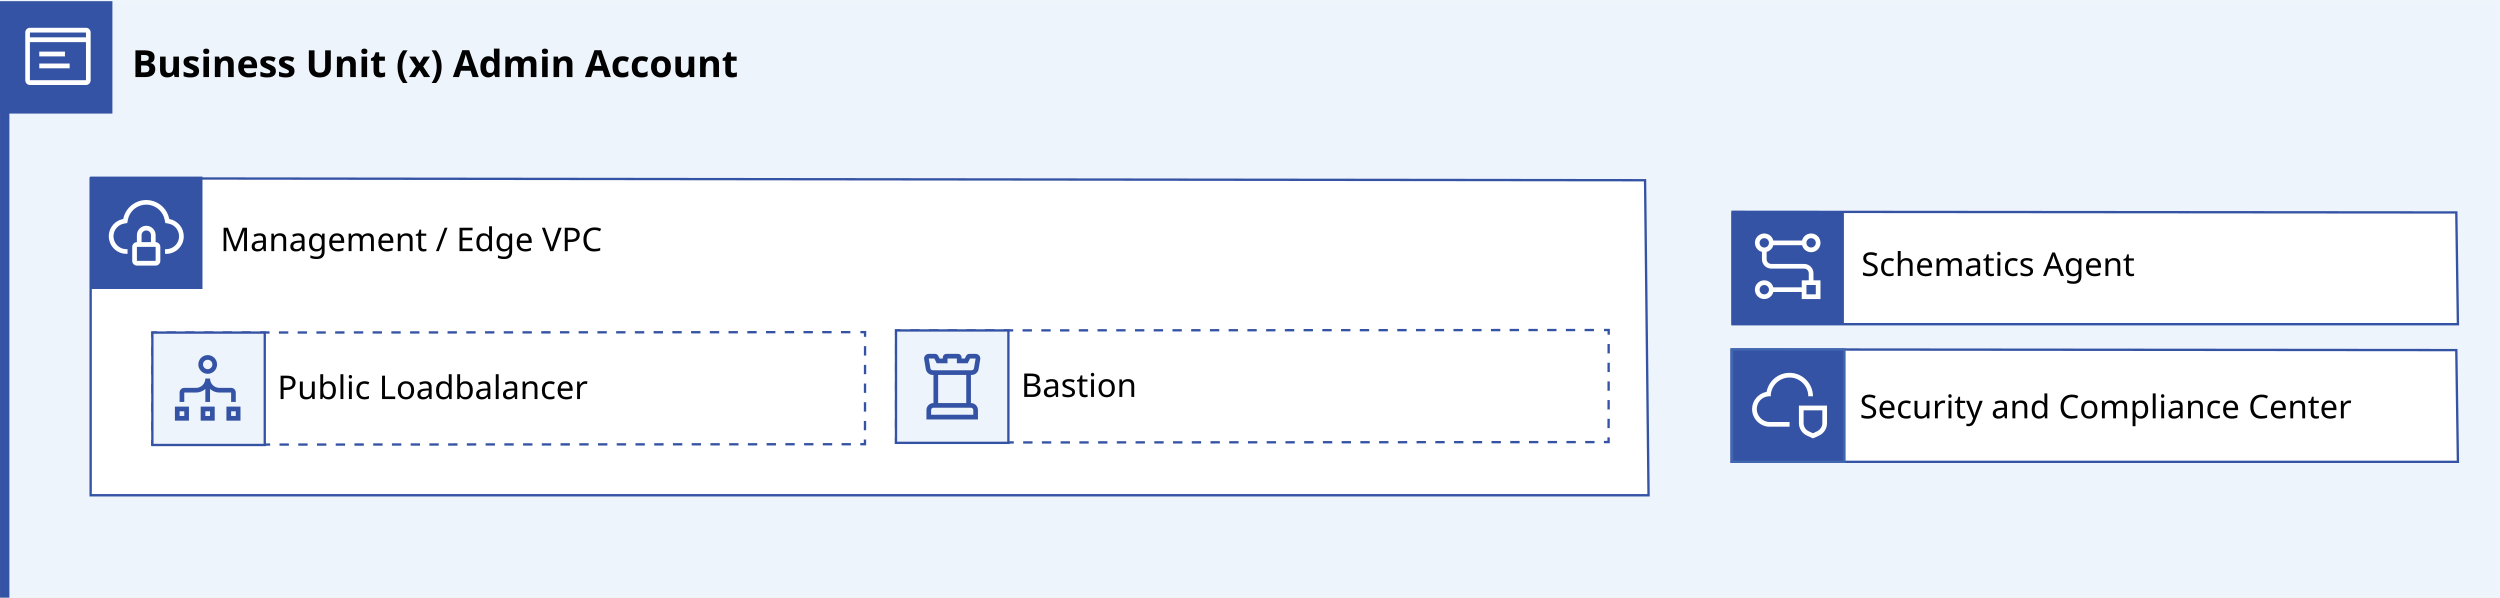
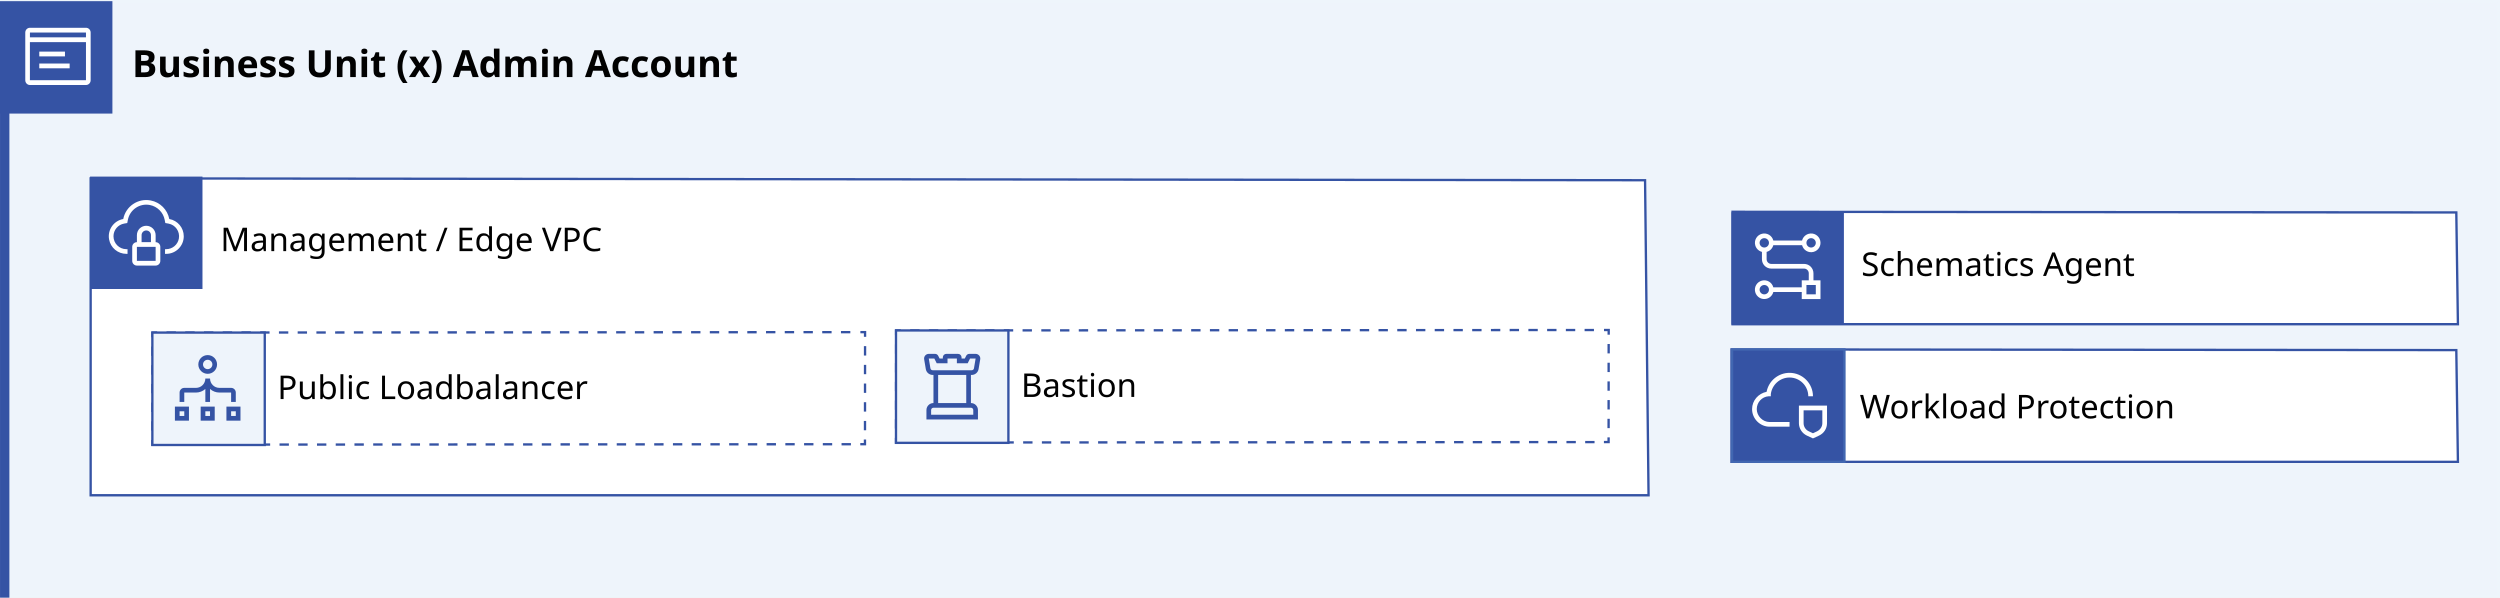
- <svg xmlns="http://www.w3.org/2000/svg" viewBox="0 0 1067.56 255.21">
+ <svg xmlns="http://www.w3.org/2000/svg" id="Layer_1" version="1.1" viewBox="0 0 1067.56 255.21">
  <defs>
-     <style>.cls-1{stroke-dasharray:0 0 4 4;}.cls-1,.cls-2,.cls-3,.cls-4,.cls-5,.cls-6,.cls-7,.cls-8{stroke-miterlimit:10;}.cls-1,.cls-2,.cls-4,.cls-5,.cls-7,.cls-8{stroke:#3553a4;}.cls-1,.cls-7,.cls-8{fill:none;}.cls-9{font-family:IBMPlexSans, 'IBM Plex Sans';font-size:14px;}.cls-9,.cls-10{fill:#010101;}.cls-2,.cls-11{fill:#fff;}.cls-3{stroke:#eef5fb;}.cls-3,.cls-4{fill:#eef4fb;}.cls-5,.cls-6,.cls-12{fill:#3553a4;}.cls-6{stroke:#4267b1;}.cls-10{font-family:IBMPlexSans-SemiBold, 'IBM Plex Sans';font-size:16px;font-weight:600;}.cls-7{stroke-dasharray:0 0 3.99 3.99;}.cls-12,.cls-11{stroke-width:0px;}</style>
+     <style>
+       .st0 {
+         font-family: IBMPlexSans, 'IBM Plex Sans';
+         font-size: 14px;
+       }
+ 
+       .st0, .st1, .st2 {
+         isolation: isolate;
+       }
+ 
+       .st0, .st2 {
+         fill: #010101;
+       }
+ 
+       .st3 {
+         stroke: #eef5fb;
+       }
+ 
+       .st3, .st4, .st5, .st6, .st7, .st8, .st9, .st10 {
+         stroke-miterlimit: 10;
+       }
+ 
+       .st3, .st6 {
+         fill: #eef4fb;
+       }
+ 
+       .st4, .st5, .st6, .st7, .st8, .st10 {
+         stroke: #3553a4;
+       }
+ 
+       .st4, .st11 {
+         fill: #fff;
+       }
+ 
+       .st5 {
+         stroke-dasharray: 0 0 3.99 3.99;
+       }
+ 
+       .st5, .st8, .st10 {
+         fill: none;
+       }
+ 
+       .st7, .st9, .st12 {
+         fill: #3553a4;
+       }
+ 
+       .st8 {
+         stroke-dasharray: 0 0 4 4;
+       }
+ 
+       .st9 {
+         stroke: #4267b1;
+       }
+ 
+       .st2 {
+         font-family: IBMPlexSans-SemiBold, 'IBM Plex Sans';
+         font-size: 16px;
+         font-weight: 600;
+       }
+     </style>
  </defs>
  <g id="Background">
-     <rect class="cls-3" x=".51" y=".5" width="1066.55" height="254.21" />
-     <rect class="cls-12" y=".5" width="48" height="48" />
-     <polygon class="cls-2" points="38.71 76.16 702.48 76.96 703.97 211.49 38.71 211.49 38.71 76.16" />
-     <rect class="cls-12" x="38.46" y="75.41" width="48" height="48" />
-     <rect class="cls-5" x=".51" y="48.5" width="3" height="206.21" />
-     <path class="cls-11" d="m16.77,22.04h10.97v2.04h-10.97v-2.04Zm0,5.09h12.97v2.04h-12.97v-2.04Z" />
-     <path class="cls-11" d="m36.71,11.86H12.78c-1.1,0-1.99.91-1.99,2.04v20.36c0,1.12.89,2.04,1.99,2.04h23.94c1.1,0,1.99-.91,1.99-2.04V13.9c0-1.12-.89-2.04-1.99-2.04Zm0,2.04v2.04H12.78v-2.04h23.94Zm-23.94,20.36v-16.28h23.94v16.28H12.78Z" />
-     <polygon class="cls-11" points="65.11 142.03 369.4 141.83 369.36 189.68 65.07 189.88 65.11 142.03" />
-     <polyline class="cls-8" points="65.11 144.03 65.11 142.03 67.11 142.02" />
-     <line class="cls-1" x1="71.11" y1="142.02" x2="365.4" y2="141.83" />
-     <polyline class="cls-8" points="367.4 141.83 369.4 141.83 369.4 143.83" />
-     <line class="cls-7" x1="369.4" y1="147.82" x2="369.37" y2="185.69" />
-     <polyline class="cls-8" points="369.36 187.68 369.36 189.68 367.36 189.68" />
-     <line class="cls-1" x1="363.36" y1="189.69" x2="69.07" y2="189.88" />
-     <polyline class="cls-8" points="67.07 189.88 65.07 189.88 65.07 187.88" />
-     <line class="cls-7" x1="65.08" y1="183.89" x2="65.11" y2="146.02" />
-     <rect class="cls-4" x="65.06" y="142.02" width="48" height="48" />
-     <polygon class="cls-11" points="382.66 141.12 686.95 140.92 686.91 188.77 382.62 188.97 382.66 141.12" />
-     <polyline class="cls-8" points="382.66 143.12 382.66 141.12 384.66 141.11" />
-     <line class="cls-1" x1="388.66" y1="141.11" x2="682.95" y2="140.92" />
-     <polyline class="cls-8" points="684.95 140.92 686.95 140.92 686.95 142.92" />
-     <line class="cls-7" x1="686.94" y1="146.91" x2="686.91" y2="184.78" />
-     <polyline class="cls-8" points="686.91 186.77 686.91 188.77 684.91 188.77" />
-     <line class="cls-1" x1="680.91" y1="188.78" x2="386.62" y2="188.97" />
-     <polyline class="cls-8" points="384.62 188.97 382.62 188.97 382.62 186.97" />
-     <line class="cls-7" x1="382.63" y1="182.98" x2="382.66" y2="145.11" />
-     <rect class="cls-4" x="382.61" y="141.11" width="48" height="48" />
-     <polygon class="cls-2" points="739.83 90.44 1048.9 90.72 1049.59 138.44 739.83 138.44 739.83 90.44" />
-     <rect class="cls-12" x="739.39" y="90.61" width="48" height="48" />
-     <path class="cls-11" d="m774.39,116.7c0-2.21-1.79-4-4-4h-14c-1.1,0-2-.9-2-2v-3.14c1.4-.36,2.49-1.46,2.86-2.86h12.28c.55,2.14,2.73,3.43,4.87,2.87,2.14-.55,3.43-2.73,2.87-4.87-.55-2.14-2.73-3.43-4.87-2.87-1.41.36-2.51,1.46-2.87,2.87h-12.28c-.55-2.14-2.72-3.42-4.86-2.87-2.14.55-3.42,2.72-2.87,4.86.36,1.41,1.46,2.51,2.87,2.87v3.14c0,2.21,1.79,4,4,4h14c1.1,0,2,.9,2,2v3h-3v3h-12.14c-.55-2.14-2.73-3.43-4.87-2.87-2.14.55-3.43,2.73-2.87,4.87s2.73,3.43,4.87,2.87c1.41-.36,2.51-1.46,2.87-2.87h12.14v3h8v-8h-3v-3Zm-1-15c1.1,0,2,.9,2,2s-.9,2-2,2-2-.9-2-2c0-1.1.9-2,2-2Zm-22,2c0-1.1.9-2,2-2s2,.9,2,2-.9,2-2,2c-1.1,0-2-.9-2-2Zm2,22c-1.1,0-2-.9-2-2s.9-2,2-2,2,.9,2,2c0,1.1-.9,2-2,2Zm22-4v4h-4v-4h4Z" />
-     <path class="cls-11" d="m66.46,103.41v-3c0-2.21-1.79-4-4-4s-4,1.79-4,4v3c-1.1,0-2,.9-2,2v6c0,1.1.9,2,2,2h8c1.1,0,2-.9,2-2v-6c0-1.1-.9-2-2-2Zm-6-3c0-1.1.9-2,2-2s2,.9,2,2v3h-4v-3Zm-2,11v-6h8v6s-8,0-8,0Z" />
-     <path class="cls-11" d="m72.29,93.53c-.77-4.02-3.92-7.16-7.94-7.93-5.42-1.05-10.67,2.5-11.72,7.92,0,0,0,0,0,0-4.08.74-6.79,4.64-6.05,8.71.64,3.57,3.75,6.16,7.37,6.17h.51v-2h-.5c-3.04,0-5.5-2.47-5.5-5.51,0-2.66,1.91-4.94,4.53-5.41l1.35-.24.26-1.35c.84-4.34,5.04-7.19,9.38-6.35,3.21.62,5.73,3.13,6.35,6.35l.26,1.35,1.35.24c2.99.54,4.98,3.4,4.44,6.39-.47,2.62-2.75,4.52-5.4,4.53h-.51v2h.51c4.14,0,7.5-3.37,7.49-7.51,0-3.63-2.6-6.73-6.17-7.37Z" />
-     <path class="cls-12" d="m80.69,179.63h-6v-6h6v6Zm-4-2h2v-2h-2v2Z" />
-     <path class="cls-12" d="m91.69,179.63h-6v-6h6v6Zm-4-2h2v-2h-2v2Z" />
-     <path class="cls-12" d="m102.69,179.63h-6v-6h6v6Zm-4-2h2v-2h-2v2Z" />
-     <path class="cls-12" d="m88.69,159.63c-2.21,0-4-1.79-4-4s1.79-4,4-4,4,1.79,4,4c0,2.21-1.79,4-4,4Zm0-6c-1.1,0-2,.9-2,2s.9,2,2,2,2-.9,2-2c0-1.1-.9-2-2-2Z" />
-     <path class="cls-12" d="m98.69,165.63h-5c-2.21,0-4-1.79-4-4h-2c0,2.21-1.79,4-4,4h-5c-1.1,0-2,.9-2,2v4h2v-4h5c1.48,0,2.9-.55,4-1.54v5.54h2v-5.54c1.1.99,2.52,1.54,4,1.54h5v4h2v-4c0-1.1-.9-2-2-2Z" />
-     <path class="cls-12" d="m418.14,151.82c-.38-.45-.94-.71-1.53-.71h-2.69c-.57,0-1.09.32-1.34.83l-.59,1.17h-1.38v-.5c0-.83-.67-1.5-1.5-1.5h-5c-.83,0-1.5.67-1.5,1.5v.5h-1.38l-.59-1.17c-.25-.51-.77-.83-1.34-.83h-2.69c-1.1,0-2,.9-2,2,0,.11,0,.22.03.33l.7,4.17c.24,1.44,1.49,2.5,2.96,2.5h.31v12c-1.66,0-3,1.34-3,3v4h22v-4c0-1.66-1.34-3-3-3v-12h.31c1.46,0,2.71-1.06,2.96-2.5l.7-4.17c.1-.58-.06-1.17-.44-1.62Zm-2.53,23.29v2h-18v-2c0-.55.45-1,1-1h16c.55,0,1,.45,1,1Zm-3-3h-12v-12h12v12Zm3.3-14.83c-.08.48-.5.83-.99.83h-16.62c-.49,0-.91-.35-.99-.83l-.7-4.17h2.38l1,2h4.62v-2h4v2h4.62l1-2h2.38l-.7,4.17Z" />
+     <rect class="st3" x=".51" y=".5" width="1066.55" height="254.21" />
+     <rect class="st12" y=".5" width="48" height="48" />
+     <polygon class="st4" points="38.71 76.16 702.48 76.96 703.97 211.49 38.71 211.49 38.71 76.16" />
+     <rect class="st12" x="38.46" y="75.41" width="48" height="48" />
+     <rect class="st7" x=".51" y="48.5" width="3" height="206.21" />
+     <path class="st11" d="M16.77,22.04h10.97v2.04h-10.97v-2.04ZM16.77,27.13h12.97v2.04h-12.97v-2.04Z" />
+     <path class="st11" d="M36.71,11.86H12.78c-1.1,0-1.99.91-1.99,2.04v20.36c0,1.12.89,2.04,1.99,2.04h23.94c1.1,0,1.99-.91,1.99-2.04V13.9c0-1.12-.89-2.04-1.99-2.04h-.01ZM36.71,13.9v2.04H12.78v-2.04h23.94-.01ZM12.77,34.26v-16.28h23.94v16.28H12.77Z" />
+     <polygon class="st11" points="65.11 142.03 369.4 141.83 369.36 189.68 65.07 189.88 65.11 142.03" />
+     <polyline class="st10" points="65.11 144.03 65.11 142.03 67.11 142.02" />
+     <line class="st8" x1="71.11" y1="142.02" x2="365.4" y2="141.83" />
+     <polyline class="st10" points="367.4 141.83 369.4 141.83 369.4 143.83" />
+     <line class="st5" x1="369.4" y1="147.82" x2="369.37" y2="185.69" />
+     <polyline class="st10" points="369.36 187.68 369.36 189.68 367.36 189.68" />
+     <line class="st8" x1="363.36" y1="189.69" x2="69.07" y2="189.88" />
+     <polyline class="st10" points="67.07 189.88 65.07 189.88 65.07 187.88" />
+     <line class="st5" x1="65.08" y1="183.89" x2="65.11" y2="146.02" />
+     <rect class="st6" x="65.06" y="142.02" width="48" height="48" />
+     <polygon class="st11" points="382.66 141.12 686.95 140.92 686.91 188.77 382.62 188.97 382.66 141.12" />
+     <polyline class="st10" points="382.66 143.12 382.66 141.12 384.66 141.11" />
+     <line class="st8" x1="388.66" y1="141.11" x2="682.95" y2="140.92" />
+     <polyline class="st10" points="684.95 140.92 686.95 140.92 686.95 142.92" />
+     <line class="st5" x1="686.94" y1="146.91" x2="686.91" y2="184.78" />
+     <polyline class="st10" points="686.91 186.77 686.91 188.77 684.91 188.77" />
+     <line class="st8" x1="680.91" y1="188.78" x2="386.62" y2="188.97" />
+     <polyline class="st10" points="384.62 188.97 382.62 188.97 382.62 186.97" />
+     <line class="st5" x1="382.63" y1="182.98" x2="382.66" y2="145.11" />
+     <rect class="st6" x="382.61" y="141.11" width="48" height="48" />
+     <polygon class="st4" points="739.83 90.44 1048.9 90.72 1049.59 138.44 739.83 138.44 739.83 90.44" />
+     <rect class="st12" x="739.39" y="90.61" width="48" height="48" />
+     <path class="st11" d="M774.39,116.7c0-2.21-1.79-4-4-4h-14c-1.1,0-2-.9-2-2v-3.14c1.4-.36,2.49-1.46,2.86-2.86h12.28c.55,2.14,2.73,3.43,4.87,2.87,2.14-.55,3.43-2.73,2.87-4.87-.55-2.14-2.73-3.43-4.87-2.87-1.41.36-2.51,1.46-2.87,2.87h-12.28c-.55-2.14-2.72-3.42-4.86-2.87-2.14.55-3.42,2.72-2.87,4.86.36,1.41,1.46,2.51,2.87,2.87v3.14c0,2.21,1.79,4,4,4h14c1.1,0,2,.9,2,2v3h-3v3h-12.14c-.55-2.14-2.73-3.43-4.87-2.87-2.14.55-3.43,2.73-2.87,4.87s2.73,3.43,4.87,2.87c1.41-.36,2.51-1.46,2.87-2.87h12.14v3h8v-8h-3v-3ZM773.39,101.7c1.1,0,2,.9,2,2s-.9,2-2,2-2-.9-2-2,.9-2,2-2ZM751.39,103.7c0-1.1.9-2,2-2s2,.9,2,2-.9,2-2,2-2-.9-2-2ZM753.39,125.7c-1.1,0-2-.9-2-2s.9-2,2-2,2,.9,2,2-.9,2-2,2ZM775.39,121.7v4h-4v-4h4Z" />
+     <path class="st11" d="M66.46,103.41v-3c0-2.21-1.79-4-4-4s-4,1.79-4,4v3c-1.1,0-2,.9-2,2v6c0,1.1.9,2,2,2h8c1.1,0,2-.9,2-2v-6c0-1.1-.9-2-2-2ZM60.46,100.41c0-1.1.9-2,2-2s2,.9,2,2v3h-4v-3ZM58.46,111.41v-6h8v6h-8Z" />
+     <path class="st11" d="M72.29,93.53c-.77-4.02-3.92-7.16-7.94-7.93-5.42-1.05-10.67,2.5-11.72,7.92h0c-4.08.74-6.79,4.64-6.05,8.71.64,3.57,3.75,6.16,7.37,6.17h.51v-2h-.5c-3.04,0-5.5-2.47-5.5-5.51,0-2.66,1.91-4.94,4.53-5.41l1.35-.24.26-1.35c.84-4.34,5.04-7.19,9.38-6.35,3.21.62,5.73,3.13,6.35,6.35l.26,1.35,1.35.24c2.99.54,4.98,3.4,4.44,6.39-.47,2.62-2.75,4.52-5.4,4.53h-.51v2h.51c4.14,0,7.5-3.37,7.49-7.51,0-3.63-2.6-6.73-6.17-7.37h0Z" />
+     <path class="st12" d="M80.69,179.63h-6v-6h6v6ZM76.69,177.63h2v-2h-2v2Z" />
+     <path class="st12" d="M91.69,179.63h-6v-6h6v6ZM87.69,177.63h2v-2h-2v2Z" />
+     <path class="st12" d="M102.69,179.63h-6v-6h6v6ZM98.69,177.63h2v-2h-2v2Z" />
+     <path class="st12" d="M88.69,159.63c-2.21,0-4-1.79-4-4s1.79-4,4-4,4,1.79,4,4-1.79,4-4,4ZM88.69,153.63c-1.1,0-2,.9-2,2s.9,2,2,2,2-.9,2-2-.9-2-2-2Z" />
+     <path class="st12" d="M98.69,165.63h-5c-2.21,0-4-1.79-4-4h-2c0,2.21-1.79,4-4,4h-5c-1.1,0-2,.9-2,2v4h2v-4h5c1.48,0,2.9-.55,4-1.54v5.54h2v-5.54c1.1.99,2.52,1.54,4,1.54h5v4h2v-4c0-1.1-.9-2-2-2Z" />
+     <path class="st12" d="M418.14,151.82c-.38-.45-.94-.71-1.53-.71h-2.69c-.57,0-1.09.32-1.34.83l-.59,1.17h-1.38v-.5c0-.83-.67-1.5-1.5-1.5h-5c-.83,0-1.5.67-1.5,1.5v.5h-1.38l-.59-1.17c-.25-.51-.77-.83-1.34-.83h-2.69c-1.1,0-2,.9-2,2,0,.11,0,.22.03.33l.7,4.17c.24,1.44,1.49,2.5,2.96,2.5h.31v12c-1.66,0-3,1.34-3,3v4h22v-4c0-1.66-1.34-3-3-3v-12h.31c1.46,0,2.71-1.06,2.96-2.5l.7-4.17c.1-.58-.06-1.17-.44-1.62ZM415.61,175.11v2h-18v-2c0-.55.45-1,1-1h16c.55,0,1,.45,1,1ZM412.61,172.11h-12v-12h12v12ZM415.91,157.28c-.08.48-.5.83-.99.83h-16.62c-.49,0-.91-.35-.99-.83l-.7-4.17h2.38l1,2h4.62v-2h4v2h4.62l1-2h2.38l-.7,4.17Z" />
  </g>
  <g id="Text">
-     <text class="cls-10" transform="translate(56.4 32.91)">
-       <tspan x="0" y="0">Business Unit (x) Admin Account</tspan>
-     </text>
-     <text class="cls-9" transform="translate(94.13 107.25)">
-       <tspan x="0" y="0">Management / Edge VPC</tspan>
-     </text>
-     <text class="cls-9" transform="translate(118.47 170.42)">
-       <tspan x="0" y="0">Public Loadbalancer</tspan>
-     </text>
-     <text class="cls-9" transform="translate(436.02 169.51)">
-       <tspan x="0" y="0">Bastion</tspan>
-     </text>
-     <text class="cls-9" transform="translate(794.81 117.83)">
-       <tspan x="0" y="0">Schematics Agent</tspan>
-     </text>
-     <polygon class="cls-2" points="739.39 149.21 1048.9 149.5 1049.59 197.21 739.39 197.21 739.39 149.21" />
-     <text class="cls-9" transform="translate(794.14 178.64)">
-       <tspan x="0" y="0">Security and Compliance Center</tspan>
-     </text>
-     <rect class="cls-6" x="739.62" y="149.21" width="48" height="48" />
-     <path id="_Path_" class="cls-11" d="m778.18,175.21v5.5c0,1.5-.9,2.8-2.3,3.5l-1.7.8-1.7-.8c-1.4-.6-2.3-2-2.3-3.5v-5.5h8m2-2h-12v7.5c0,2.2,1.3,4.3,3.4,5.3l2.6,1.2,2.6-1.2c2.1-1,3.4-3,3.4-5.3v-7.5h0Z" />
-     <path class="cls-11" d="m764.18,182.21h-8.5c-4.1,0-7.5-3.4-7.5-7.5,0-3.7,2.7-6.7,6.2-7.4.9-4.7,5-8.1,9.8-8.1,5.5,0,10,4.5,10,10h-2c0-4.4-3.6-8-8-8-4.1,0-7.5,3.1-8,7.1v.9h-.9c-2.9.2-5.1,2.6-5.1,5.5s2.5,5.5,5.5,5.5h8.5v2Z" />
+     <g class="st1">
+       <text class="st2" transform="translate(56.4 32.91)">
+         <tspan x="0" y="0">Business Unit (x) Admin Account</tspan>
+       </text>
+     </g>
+     <g class="st1">
+       <text class="st0" transform="translate(94.13 107.25)">
+         <tspan x="0" y="0">Management / Edge VPC</tspan>
+       </text>
+     </g>
+     <g class="st1">
+       <text class="st0" transform="translate(118.47 170.42)">
+         <tspan x="0" y="0">Public Loadbalancer</tspan>
+       </text>
+     </g>
+     <g class="st1">
+       <text class="st0" transform="translate(436.02 169.51)">
+         <tspan x="0" y="0">Bastion</tspan>
+       </text>
+     </g>
+     <g class="st1">
+       <text class="st0" transform="translate(794.81 117.83)">
+         <tspan x="0" y="0">Schematics Agent</tspan>
+       </text>
+     </g>
+     <polygon class="st4" points="739.39 149.21 1048.9 149.5 1049.59 197.21 739.39 197.21 739.39 149.21" />
+     <g class="st1">
+       <text class="st0" transform="translate(794.14 178.64)">
+         <tspan x="0" y="0">Workload Protection</tspan>
+       </text>
+     </g>
+     <rect class="st9" x="739.62" y="149.21" width="48" height="48" />
+     <path id="_Path_" class="st11" d="M778.18,175.21v5.5c0,1.5-.9,2.8-2.3,3.5l-1.7.8-1.7-.8c-1.4-.6-2.3-2-2.3-3.5v-5.5h8M780.18,173.21h-12v7.5c0,2.2,1.3,4.3,3.4,5.3l2.6,1.2,2.6-1.2c2.1-1,3.4-3,3.4-5.3v-7.5h0Z" />
+     <path class="st11" d="M764.18,182.21h-8.5c-4.1,0-7.5-3.4-7.5-7.5,0-3.7,2.7-6.7,6.2-7.4.9-4.7,5-8.1,9.8-8.1,5.5,0,10,4.5,10,10h-2c0-4.4-3.6-8-8-8-4.1,0-7.5,3.1-8,7.1v.9h-.9c-2.9.2-5.1,2.6-5.1,5.5s2.5,5.5,5.5,5.5h8.5v2Z" />
  </g>
</svg>
